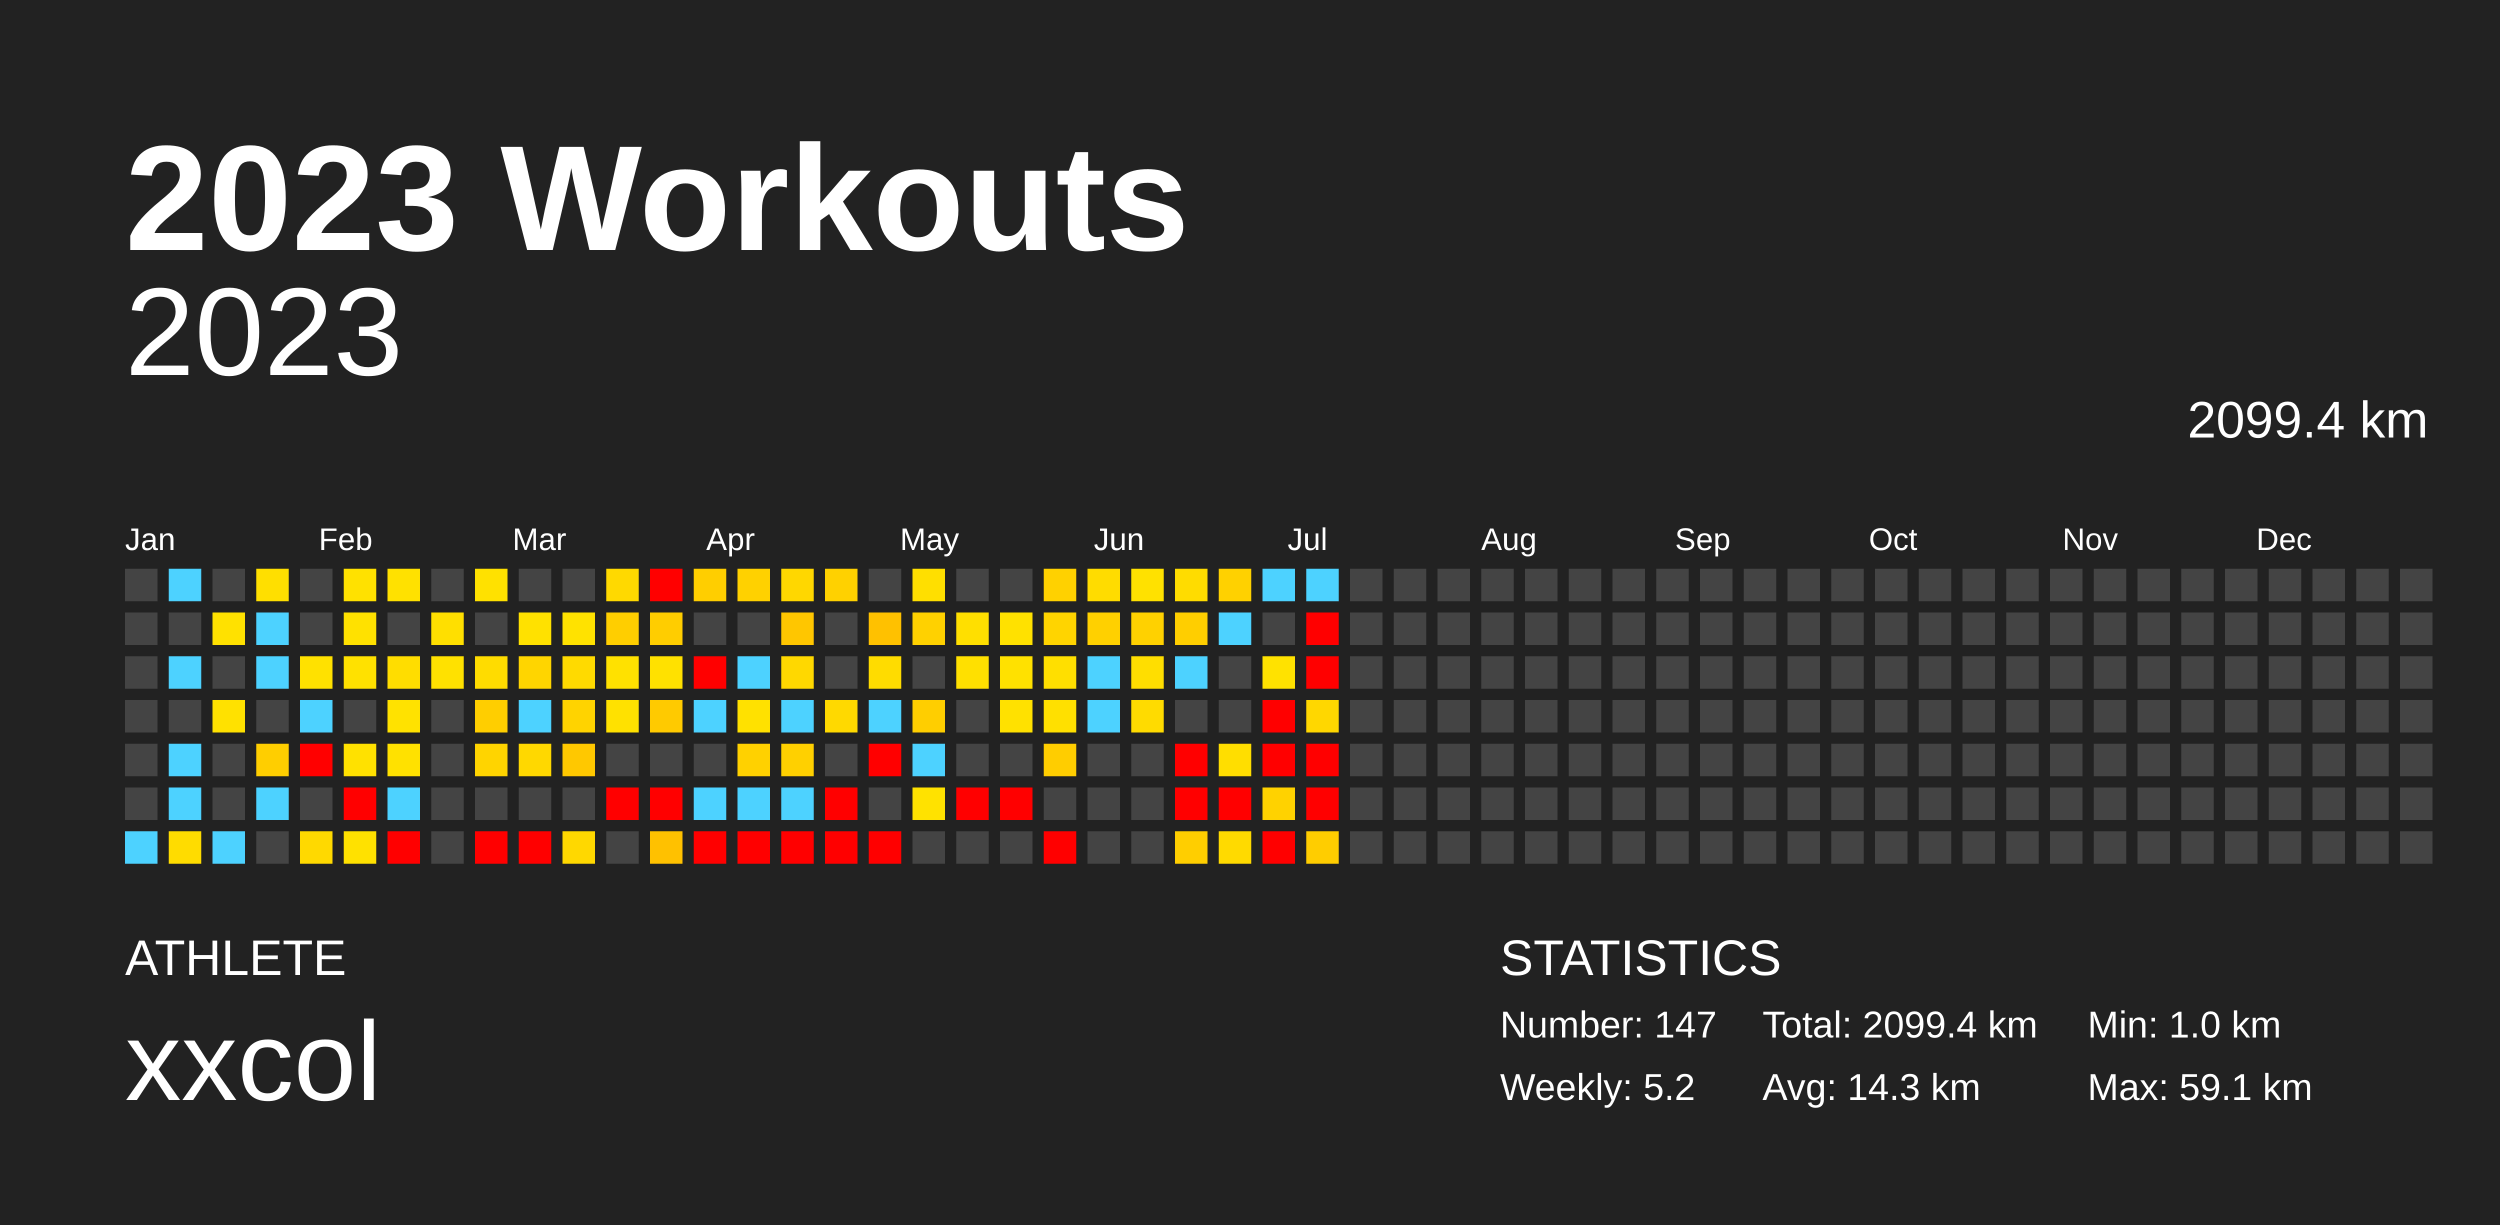
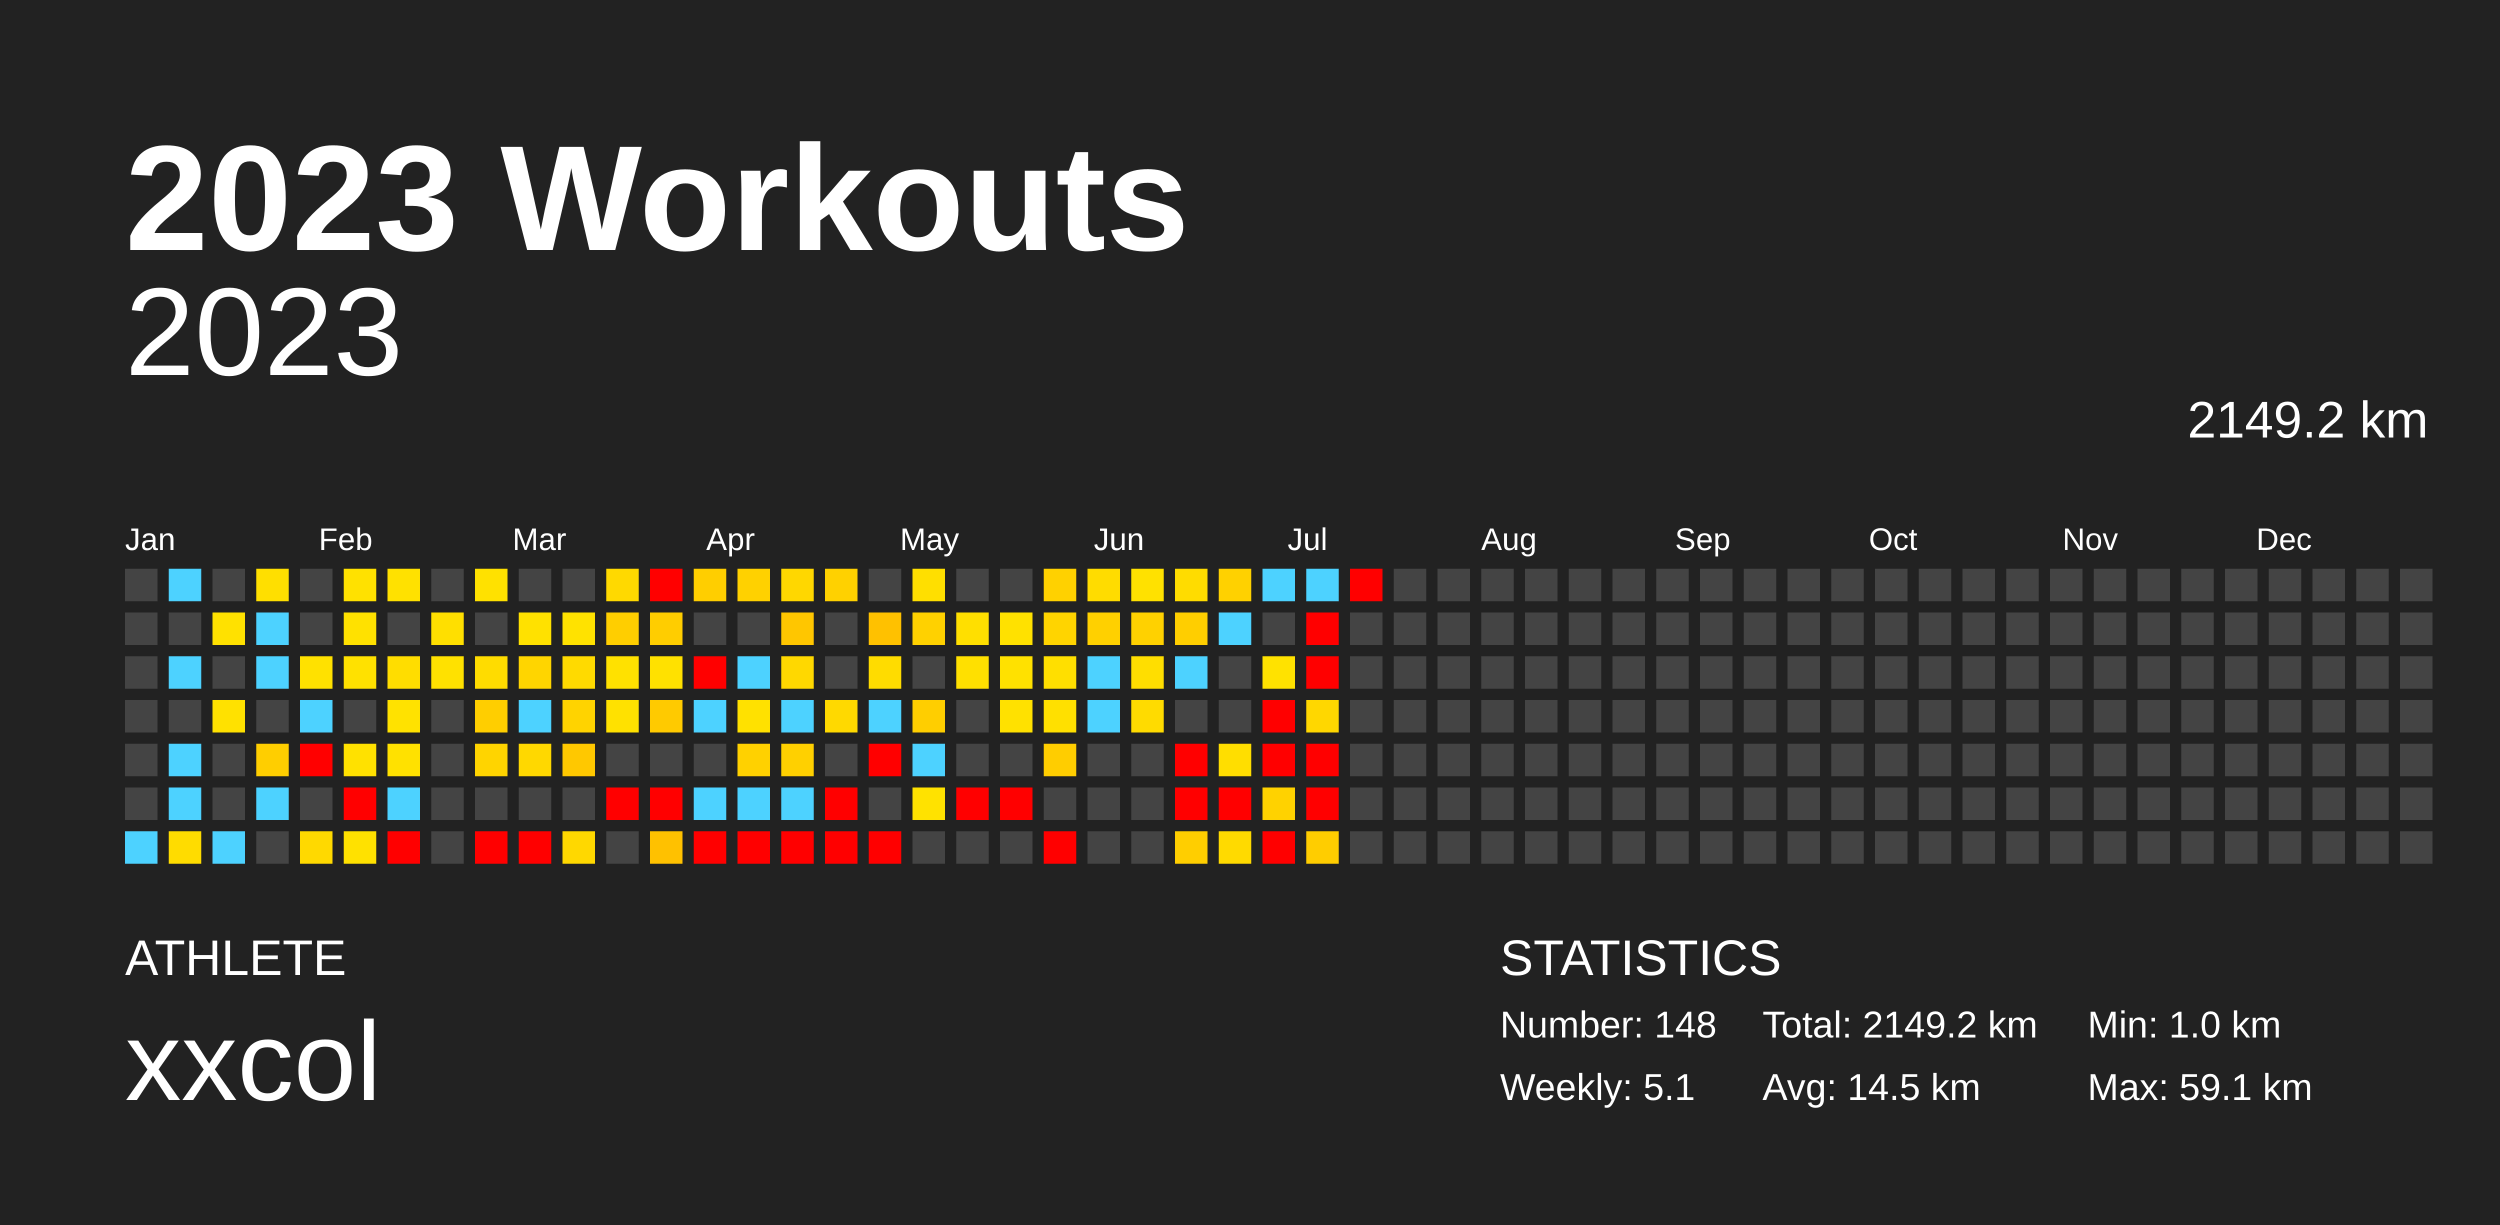
<svg xmlns="http://www.w3.org/2000/svg" baseProfile="full" height="98mm" version="1.1" viewBox="0,0,200,98" width="200mm">
  <defs />
  <rect fill="#222222" height="98" width="200" x="0" y="0" />
  <text fill="#FFFFFF" style="font-size:12px; font-family:Arial; font-weight:bold;" x="10" y="20">2023 Workouts</text>
  <text fill="#FFFFFF" style="font-size:4px; font-family:Arial" x="10" y="78">ATHLETE</text>
  <text fill="#FFFFFF" style="font-size:9px; font-family:Arial" x="10" y="88">xxcol</text>
  <text fill="#FFFFFF" style="font-size:4px; font-family:Arial" x="120" y="78">STATISTICS</text>
-   <text fill="#FFFFFF" style="font-size:3px; font-family:Arial" x="120" y="83">Number: 147</text>
-   <text fill="#FFFFFF" style="font-size:3px; font-family:Arial" x="120" y="88">Weekly: 5.2</text>
-   <text fill="#FFFFFF" style="font-size:3px; font-family:Arial" x="141" y="83">Total: 2099.4 km</text>
-   <text fill="#FFFFFF" style="font-size:3px; font-family:Arial" x="141" y="88">Avg: 14.3 km</text>
+   <text fill="#FFFFFF" style="font-size:3px; font-family:Arial" x="120" y="83">Number: 148</text>
+   <text fill="#FFFFFF" style="font-size:3px; font-family:Arial" x="120" y="88">Weekly: 5.1</text>
+   <text fill="#FFFFFF" style="font-size:3px; font-family:Arial" x="141" y="83">Total: 2149.2 km</text>
+   <text fill="#FFFFFF" style="font-size:3px; font-family:Arial" x="141" y="88">Avg: 14.5 km</text>
  <text fill="#FFFFFF" style="font-size:3px; font-family:Arial" x="167" y="83">Min: 1.0 km</text>
  <text fill="#FFFFFF" style="font-size:3px; font-family:Arial" x="167" y="88">Max: 59.1 km</text>
  <text alignment-baseline="hanging" fill="#FFFFFF" style="font-size:10.0px; font-family:Arial;" x="10" y="30">2023</text>
-   <text alignment-baseline="hanging" fill="#FFFFFF" style="font-size:4.125px; font-family:Arial;" x="175" y="35">2099.4 km</text>
+   <text alignment-baseline="hanging" fill="#FFFFFF" style="font-size:4.125px; font-family:Arial;" x="175" y="35">2149.2 km</text>
  <text fill="#FFFFFF" style="font-size:2.5px; font-family:Arial" x="10.0" y="44">Jan</text>
  <text fill="#FFFFFF" style="font-size:2.5px; font-family:Arial" x="25.5" y="44">Feb</text>
  <text fill="#FFFFFF" style="font-size:2.5px; font-family:Arial" x="41.0" y="44">Mar</text>
  <text fill="#FFFFFF" style="font-size:2.5px; font-family:Arial" x="56.5" y="44">Apr</text>
  <text fill="#FFFFFF" style="font-size:2.5px; font-family:Arial" x="72.0" y="44">May</text>
  <text fill="#FFFFFF" style="font-size:2.5px; font-family:Arial" x="87.5" y="44">Jun</text>
  <text fill="#FFFFFF" style="font-size:2.5px; font-family:Arial" x="103.0" y="44">Jul</text>
  <text fill="#FFFFFF" style="font-size:2.5px; font-family:Arial" x="118.5" y="44">Aug</text>
  <text fill="#FFFFFF" style="font-size:2.5px; font-family:Arial" x="134.0" y="44">Sep</text>
  <text fill="#FFFFFF" style="font-size:2.5px; font-family:Arial" x="149.5" y="44">Oct</text>
  <text fill="#FFFFFF" style="font-size:2.5px; font-family:Arial" x="165.0" y="44">Nov</text>
  <text fill="#FFFFFF" style="font-size:2.5px; font-family:Arial" x="180.5" y="44">Dec</text>
  <rect fill="#444444" height="2.6" width="2.6" x="10.0" y="45.5" />
  <rect fill="#444444" height="2.6" width="2.6" x="10.0" y="49.0" />
  <rect fill="#444444" height="2.6" width="2.6" x="10.0" y="52.5" />
  <rect fill="#444444" height="2.6" width="2.6" x="10.0" y="56.0" />
  <rect fill="#444444" height="2.6" width="2.6" x="10.0" y="59.5" />
  <rect fill="#444444" height="2.6" width="2.6" x="10.0" y="63.0" />
  <rect fill="#4dd2ff" height="2.6" width="2.6" x="10.0" y="66.5" />
  <rect fill="#4dd2ff" height="2.6" width="2.6" x="13.5" y="45.5" />
  <rect fill="#444444" height="2.6" width="2.6" x="13.5" y="49.0" />
  <rect fill="#4dd2ff" height="2.6" width="2.6" x="13.5" y="52.5" />
  <rect fill="#444444" height="2.6" width="2.6" x="13.5" y="56.0" />
  <rect fill="#4dd2ff" height="2.6" width="2.6" x="13.5" y="59.5" />
  <rect fill="#4dd2ff" height="2.6" width="2.6" x="13.5" y="63.0" />
  <rect fill="#ffdc00" height="2.6" width="2.6" x="13.5" y="66.5" />
  <rect fill="#444444" height="2.6" width="2.6" x="17.0" y="45.5" />
  <rect fill="#ffe100" height="2.6" width="2.6" x="17.0" y="49.0" />
  <rect fill="#444444" height="2.6" width="2.6" x="17.0" y="52.5" />
  <rect fill="#ffe100" height="2.6" width="2.6" x="17.0" y="56.0" />
  <rect fill="#444444" height="2.6" width="2.6" x="17.0" y="59.5" />
  <rect fill="#444444" height="2.6" width="2.6" x="17.0" y="63.0" />
  <rect fill="#4dd2ff" height="2.6" width="2.6" x="17.0" y="66.5" />
  <rect fill="#ffdf00" height="2.6" width="2.6" x="20.5" y="45.5" />
  <rect fill="#4dd2ff" height="2.6" width="2.6" x="20.5" y="49.0" />
  <rect fill="#4dd2ff" height="2.6" width="2.6" x="20.5" y="52.5" />
  <rect fill="#444444" height="2.6" width="2.6" x="20.5" y="56.0" />
  <rect fill="#ffce00" height="2.6" width="2.6" x="20.5" y="59.5" />
  <rect fill="#4dd2ff" height="2.6" width="2.6" x="20.5" y="63.0" />
  <rect fill="#444444" height="2.6" width="2.6" x="20.5" y="66.5" />
  <rect fill="#444444" height="2.6" width="2.6" x="24.0" y="45.5" />
  <rect fill="#444444" height="2.6" width="2.6" x="24.0" y="49.0" />
  <rect fill="#ffe100" height="2.6" width="2.6" x="24.0" y="52.5" />
  <rect fill="#4dd2ff" height="2.6" width="2.6" x="24.0" y="56.0" />
  <rect fill="red" height="2.6" width="2.6" x="24.0" y="59.5" />
  <rect fill="#444444" height="2.6" width="2.6" x="24.0" y="63.0" />
  <rect fill="#ffd900" height="2.6" width="2.6" x="24.0" y="66.5" />
  <rect fill="#ffe100" height="2.6" width="2.6" x="27.5" y="45.5" />
  <rect fill="#ffe100" height="2.6" width="2.6" x="27.5" y="49.0" />
  <rect fill="#ffe100" height="2.6" width="2.6" x="27.5" y="52.5" />
  <rect fill="#444444" height="2.6" width="2.6" x="27.5" y="56.0" />
  <rect fill="#ffe100" height="2.6" width="2.6" x="27.5" y="59.5" />
  <rect fill="red" height="2.6" width="2.6" x="27.5" y="63.0" />
  <rect fill="#ffe100" height="2.6" width="2.6" x="27.5" y="66.5" />
  <rect fill="#ffe100" height="2.6" width="2.6" x="31.0" y="45.5" />
  <rect fill="#444444" height="2.6" width="2.6" x="31.0" y="49.0" />
  <rect fill="#ffdd00" height="2.6" width="2.6" x="31.0" y="52.5" />
  <rect fill="#ffe200" height="2.6" width="2.6" x="31.0" y="56.0" />
  <rect fill="#ffe100" height="2.6" width="2.6" x="31.0" y="59.5" />
  <rect fill="#4dd2ff" height="2.6" width="2.6" x="31.0" y="63.0" />
  <rect fill="red" height="2.6" width="2.6" x="31.0" y="66.5" />
  <rect fill="#444444" height="2.6" width="2.6" x="34.5" y="45.5" />
  <rect fill="#ffdf00" height="2.6" width="2.6" x="34.5" y="49.0" />
  <rect fill="#ffe100" height="2.6" width="2.6" x="34.5" y="52.5" />
  <rect fill="#444444" height="2.6" width="2.6" x="34.5" y="56.0" />
  <rect fill="#444444" height="2.6" width="2.6" x="34.5" y="59.5" />
  <rect fill="#444444" height="2.6" width="2.6" x="34.5" y="63.0" />
  <rect fill="#444444" height="2.6" width="2.6" x="34.5" y="66.5" />
  <rect fill="#ffe100" height="2.6" width="2.6" x="38.0" y="45.5" />
  <rect fill="#444444" height="2.6" width="2.6" x="38.0" y="49.0" />
  <rect fill="#ffdc00" height="2.6" width="2.6" x="38.0" y="52.5" />
  <rect fill="#ffce00" height="2.6" width="2.6" x="38.0" y="56.0" />
  <rect fill="#ffd400" height="2.6" width="2.6" x="38.0" y="59.5" />
  <rect fill="#444444" height="2.6" width="2.6" x="38.0" y="63.0" />
  <rect fill="red" height="2.6" width="2.6" x="38.0" y="66.5" />
  <rect fill="#444444" height="2.6" width="2.6" x="41.5" y="45.5" />
  <rect fill="#ffe100" height="2.6" width="2.6" x="41.5" y="49.0" />
  <rect fill="#ffd500" height="2.6" width="2.6" x="41.5" y="52.5" />
  <rect fill="#4dd2ff" height="2.6" width="2.6" x="41.5" y="56.0" />
  <rect fill="#ffd800" height="2.6" width="2.6" x="41.5" y="59.5" />
  <rect fill="#444444" height="2.6" width="2.6" x="41.5" y="63.0" />
  <rect fill="red" height="2.6" width="2.6" x="41.5" y="66.5" />
  <rect fill="#444444" height="2.6" width="2.6" x="45.0" y="45.5" />
  <rect fill="#ffe200" height="2.6" width="2.6" x="45.0" y="49.0" />
  <rect fill="#ffda00" height="2.6" width="2.6" x="45.0" y="52.5" />
  <rect fill="#ffd300" height="2.6" width="2.6" x="45.0" y="56.0" />
  <rect fill="#ffc800" height="2.6" width="2.6" x="45.0" y="59.5" />
  <rect fill="#444444" height="2.6" width="2.6" x="45.0" y="63.0" />
  <rect fill="#ffd800" height="2.6" width="2.6" x="45.0" y="66.5" />
  <rect fill="#ffd900" height="2.6" width="2.6" x="48.5" y="45.5" />
  <rect fill="#ffce00" height="2.6" width="2.6" x="48.5" y="49.0" />
  <rect fill="#ffe100" height="2.6" width="2.6" x="48.5" y="52.5" />
  <rect fill="#ffe100" height="2.6" width="2.6" x="48.5" y="56.0" />
  <rect fill="#444444" height="2.6" width="2.6" x="48.5" y="59.5" />
  <rect fill="red" height="2.6" width="2.6" x="48.5" y="63.0" />
  <rect fill="#444444" height="2.6" width="2.6" x="48.5" y="66.5" />
  <rect fill="red" height="2.6" width="2.6" x="52.0" y="45.5" />
  <rect fill="#ffcd00" height="2.6" width="2.6" x="52.0" y="49.0" />
  <rect fill="#ffe100" height="2.6" width="2.6" x="52.0" y="52.5" />
  <rect fill="#ffca00" height="2.6" width="2.6" x="52.0" y="56.0" />
  <rect fill="#444444" height="2.6" width="2.6" x="52.0" y="59.5" />
  <rect fill="red" height="2.6" width="2.6" x="52.0" y="63.0" />
  <rect fill="#ffc100" height="2.6" width="2.6" x="52.0" y="66.5" />
  <rect fill="#ffce00" height="2.6" width="2.6" x="55.5" y="45.5" />
  <rect fill="#444444" height="2.6" width="2.6" x="55.5" y="49.0" />
  <rect fill="red" height="2.6" width="2.6" x="55.5" y="52.5" />
  <rect fill="#4dd2ff" height="2.6" width="2.6" x="55.5" y="56.0" />
  <rect fill="#444444" height="2.6" width="2.6" x="55.5" y="59.5" />
  <rect fill="#4dd2ff" height="2.6" width="2.6" x="55.5" y="63.0" />
  <rect fill="red" height="2.6" width="2.6" x="55.5" y="66.5" />
  <rect fill="#ffd100" height="2.6" width="2.6" x="59.0" y="45.5" />
  <rect fill="#444444" height="2.6" width="2.6" x="59.0" y="49.0" />
  <rect fill="#4dd2ff" height="2.6" width="2.6" x="59.0" y="52.5" />
  <rect fill="#ffe100" height="2.6" width="2.6" x="59.0" y="56.0" />
  <rect fill="#ffd100" height="2.6" width="2.6" x="59.0" y="59.5" />
  <rect fill="#4dd2ff" height="2.6" width="2.6" x="59.0" y="63.0" />
  <rect fill="red" height="2.6" width="2.6" x="59.0" y="66.5" />
  <rect fill="#ffd700" height="2.6" width="2.6" x="62.5" y="45.5" />
  <rect fill="#ffc600" height="2.6" width="2.6" x="62.5" y="49.0" />
  <rect fill="#ffd800" height="2.6" width="2.6" x="62.5" y="52.5" />
  <rect fill="#4dd2ff" height="2.6" width="2.6" x="62.5" y="56.0" />
  <rect fill="#ffd000" height="2.6" width="2.6" x="62.5" y="59.5" />
  <rect fill="#4dd2ff" height="2.6" width="2.6" x="62.5" y="63.0" />
  <rect fill="red" height="2.6" width="2.6" x="62.5" y="66.5" />
  <rect fill="#ffd100" height="2.6" width="2.6" x="66.0" y="45.5" />
  <rect fill="#444444" height="2.6" width="2.6" x="66.0" y="49.0" />
  <rect fill="#444444" height="2.6" width="2.6" x="66.0" y="52.5" />
  <rect fill="#ffd900" height="2.6" width="2.6" x="66.0" y="56.0" />
  <rect fill="#444444" height="2.6" width="2.6" x="66.0" y="59.5" />
  <rect fill="red" height="2.6" width="2.6" x="66.0" y="63.0" />
  <rect fill="red" height="2.6" width="2.6" x="66.0" y="66.5" />
  <rect fill="#444444" height="2.6" width="2.6" x="69.5" y="45.5" />
  <rect fill="#ffc100" height="2.6" width="2.6" x="69.5" y="49.0" />
  <rect fill="#ffdc00" height="2.6" width="2.6" x="69.5" y="52.5" />
  <rect fill="#4dd2ff" height="2.6" width="2.6" x="69.5" y="56.0" />
  <rect fill="red" height="2.6" width="2.6" x="69.5" y="59.5" />
  <rect fill="#444444" height="2.6" width="2.6" x="69.5" y="63.0" />
  <rect fill="red" height="2.6" width="2.6" x="69.5" y="66.5" />
  <rect fill="#ffdf00" height="2.6" width="2.6" x="73.0" y="45.5" />
  <rect fill="#ffd100" height="2.6" width="2.6" x="73.0" y="49.0" />
  <rect fill="#444444" height="2.6" width="2.6" x="73.0" y="52.5" />
  <rect fill="#ffce00" height="2.6" width="2.6" x="73.0" y="56.0" />
  <rect fill="#4dd2ff" height="2.6" width="2.6" x="73.0" y="59.5" />
  <rect fill="#ffe200" height="2.6" width="2.6" x="73.0" y="63.0" />
  <rect fill="#444444" height="2.6" width="2.6" x="73.0" y="66.5" />
  <rect fill="#444444" height="2.6" width="2.6" x="76.5" y="45.5" />
  <rect fill="#ffdf00" height="2.6" width="2.6" x="76.5" y="49.0" />
  <rect fill="#ffe000" height="2.6" width="2.6" x="76.5" y="52.5" />
  <rect fill="#444444" height="2.6" width="2.6" x="76.5" y="56.0" />
  <rect fill="#444444" height="2.6" width="2.6" x="76.5" y="59.5" />
  <rect fill="red" height="2.6" width="2.6" x="76.5" y="63.0" />
  <rect fill="#444444" height="2.6" width="2.6" x="76.5" y="66.5" />
  <rect fill="#444444" height="2.6" width="2.6" x="80.0" y="45.5" />
  <rect fill="#ffe100" height="2.6" width="2.6" x="80.0" y="49.0" />
  <rect fill="#ffe100" height="2.6" width="2.6" x="80.0" y="52.5" />
  <rect fill="#ffe100" height="2.6" width="2.6" x="80.0" y="56.0" />
  <rect fill="#444444" height="2.6" width="2.6" x="80.0" y="59.5" />
  <rect fill="red" height="2.6" width="2.6" x="80.0" y="63.0" />
  <rect fill="#444444" height="2.6" width="2.6" x="80.0" y="66.5" />
  <rect fill="#ffd100" height="2.6" width="2.6" x="83.5" y="45.5" />
  <rect fill="#ffd400" height="2.6" width="2.6" x="83.5" y="49.0" />
  <rect fill="#ffdf00" height="2.6" width="2.6" x="83.5" y="52.5" />
  <rect fill="#ffe000" height="2.6" width="2.6" x="83.5" y="56.0" />
  <rect fill="#ffcd00" height="2.6" width="2.6" x="83.5" y="59.5" />
  <rect fill="#444444" height="2.6" width="2.6" x="83.5" y="63.0" />
  <rect fill="red" height="2.6" width="2.6" x="83.5" y="66.5" />
  <rect fill="#ffdc00" height="2.6" width="2.6" x="87.0" y="45.5" />
  <rect fill="#ffd000" height="2.6" width="2.6" x="87.0" y="49.0" />
  <rect fill="#4dd2ff" height="2.6" width="2.6" x="87.0" y="52.5" />
  <rect fill="#4dd2ff" height="2.6" width="2.6" x="87.0" y="56.0" />
  <rect fill="#444444" height="2.6" width="2.6" x="87.0" y="59.5" />
  <rect fill="#444444" height="2.6" width="2.6" x="87.0" y="63.0" />
  <rect fill="#444444" height="2.6" width="2.6" x="87.0" y="66.5" />
  <rect fill="#ffe100" height="2.6" width="2.6" x="90.5" y="45.5" />
  <rect fill="#ffd100" height="2.6" width="2.6" x="90.5" y="49.0" />
  <rect fill="#ffde00" height="2.6" width="2.6" x="90.5" y="52.5" />
  <rect fill="#ffdb00" height="2.6" width="2.6" x="90.5" y="56.0" />
  <rect fill="#444444" height="2.6" width="2.6" x="90.5" y="59.5" />
  <rect fill="#444444" height="2.6" width="2.6" x="90.5" y="63.0" />
  <rect fill="#444444" height="2.6" width="2.6" x="90.5" y="66.5" />
  <rect fill="#ffdc00" height="2.6" width="2.6" x="94.0" y="45.5" />
  <rect fill="#ffce00" height="2.6" width="2.6" x="94.0" y="49.0" />
  <rect fill="#4dd2ff" height="2.6" width="2.6" x="94.0" y="52.5" />
  <rect fill="#444444" height="2.6" width="2.6" x="94.0" y="56.0" />
  <rect fill="red" height="2.6" width="2.6" x="94.0" y="59.5" />
  <rect fill="red" height="2.6" width="2.6" x="94.0" y="63.0" />
  <rect fill="#ffce00" height="2.6" width="2.6" x="94.0" y="66.5" />
  <rect fill="#ffd100" height="2.6" width="2.6" x="97.5" y="45.5" />
  <rect fill="#4dd2ff" height="2.6" width="2.6" x="97.5" y="49.0" />
  <rect fill="#444444" height="2.6" width="2.6" x="97.5" y="52.5" />
  <rect fill="#444444" height="2.6" width="2.6" x="97.5" y="56.0" />
  <rect fill="#ffde00" height="2.6" width="2.6" x="97.5" y="59.5" />
  <rect fill="red" height="2.6" width="2.6" x="97.5" y="63.0" />
  <rect fill="#ffda00" height="2.6" width="2.6" x="97.5" y="66.5" />
  <rect fill="#4dd2ff" height="2.6" width="2.6" x="101.0" y="45.5" />
  <rect fill="#444444" height="2.6" width="2.6" x="101.0" y="49.0" />
  <rect fill="#ffe200" height="2.6" width="2.6" x="101.0" y="52.5" />
  <rect fill="red" height="2.6" width="2.6" x="101.0" y="56.0" />
  <rect fill="red" height="2.6" width="2.6" x="101.0" y="59.5" />
  <rect fill="#ffd200" height="2.6" width="2.6" x="101.0" y="63.0" />
  <rect fill="red" height="2.6" width="2.6" x="101.0" y="66.5" />
  <rect fill="#4dd2ff" height="2.6" width="2.6" x="104.5" y="45.5" />
  <rect fill="red" height="2.6" width="2.6" x="104.5" y="49.0" />
  <rect fill="red" height="2.6" width="2.6" x="104.5" y="52.5" />
  <rect fill="#ffd700" height="2.6" width="2.6" x="104.5" y="56.0" />
  <rect fill="red" height="2.6" width="2.6" x="104.5" y="59.5" />
  <rect fill="red" height="2.6" width="2.6" x="104.5" y="63.0" />
  <rect fill="#ffcd00" height="2.6" width="2.6" x="104.5" y="66.5" />
-   <rect fill="#444444" height="2.6" width="2.6" x="108.0" y="45.5" />
+   <rect fill="red" height="2.6" width="2.6" x="108.0" y="45.5" />
  <rect fill="#444444" height="2.6" width="2.6" x="108.0" y="49.0" />
  <rect fill="#444444" height="2.6" width="2.6" x="108.0" y="52.5" />
  <rect fill="#444444" height="2.6" width="2.6" x="108.0" y="56.0" />
  <rect fill="#444444" height="2.6" width="2.6" x="108.0" y="59.5" />
  <rect fill="#444444" height="2.6" width="2.6" x="108.0" y="63.0" />
  <rect fill="#444444" height="2.6" width="2.6" x="108.0" y="66.5" />
  <rect fill="#444444" height="2.6" width="2.6" x="111.5" y="45.5" />
  <rect fill="#444444" height="2.6" width="2.6" x="111.5" y="49.0" />
  <rect fill="#444444" height="2.6" width="2.6" x="111.5" y="52.5" />
  <rect fill="#444444" height="2.6" width="2.6" x="111.5" y="56.0" />
  <rect fill="#444444" height="2.6" width="2.6" x="111.5" y="59.5" />
  <rect fill="#444444" height="2.6" width="2.6" x="111.5" y="63.0" />
  <rect fill="#444444" height="2.6" width="2.6" x="111.5" y="66.5" />
  <rect fill="#444444" height="2.6" width="2.6" x="115.0" y="45.5" />
  <rect fill="#444444" height="2.6" width="2.6" x="115.0" y="49.0" />
  <rect fill="#444444" height="2.6" width="2.6" x="115.0" y="52.5" />
  <rect fill="#444444" height="2.6" width="2.6" x="115.0" y="56.0" />
  <rect fill="#444444" height="2.6" width="2.6" x="115.0" y="59.5" />
  <rect fill="#444444" height="2.6" width="2.6" x="115.0" y="63.0" />
  <rect fill="#444444" height="2.6" width="2.6" x="115.0" y="66.5" />
  <rect fill="#444444" height="2.6" width="2.6" x="118.5" y="45.5" />
  <rect fill="#444444" height="2.6" width="2.6" x="118.5" y="49.0" />
  <rect fill="#444444" height="2.6" width="2.6" x="118.5" y="52.5" />
  <rect fill="#444444" height="2.6" width="2.6" x="118.5" y="56.0" />
  <rect fill="#444444" height="2.6" width="2.6" x="118.5" y="59.5" />
  <rect fill="#444444" height="2.6" width="2.6" x="118.5" y="63.0" />
  <rect fill="#444444" height="2.6" width="2.6" x="118.5" y="66.5" />
  <rect fill="#444444" height="2.6" width="2.6" x="122.0" y="45.5" />
  <rect fill="#444444" height="2.6" width="2.6" x="122.0" y="49.0" />
  <rect fill="#444444" height="2.6" width="2.6" x="122.0" y="52.5" />
  <rect fill="#444444" height="2.6" width="2.6" x="122.0" y="56.0" />
  <rect fill="#444444" height="2.6" width="2.6" x="122.0" y="59.5" />
  <rect fill="#444444" height="2.6" width="2.6" x="122.0" y="63.0" />
  <rect fill="#444444" height="2.6" width="2.6" x="122.0" y="66.5" />
  <rect fill="#444444" height="2.6" width="2.6" x="125.5" y="45.5" />
  <rect fill="#444444" height="2.6" width="2.6" x="125.5" y="49.0" />
  <rect fill="#444444" height="2.6" width="2.6" x="125.5" y="52.5" />
  <rect fill="#444444" height="2.6" width="2.6" x="125.5" y="56.0" />
  <rect fill="#444444" height="2.6" width="2.6" x="125.5" y="59.5" />
  <rect fill="#444444" height="2.6" width="2.6" x="125.5" y="63.0" />
  <rect fill="#444444" height="2.6" width="2.6" x="125.5" y="66.5" />
  <rect fill="#444444" height="2.6" width="2.6" x="129.0" y="45.5" />
  <rect fill="#444444" height="2.6" width="2.6" x="129.0" y="49.0" />
  <rect fill="#444444" height="2.6" width="2.6" x="129.0" y="52.5" />
  <rect fill="#444444" height="2.6" width="2.6" x="129.0" y="56.0" />
  <rect fill="#444444" height="2.6" width="2.6" x="129.0" y="59.5" />
  <rect fill="#444444" height="2.6" width="2.6" x="129.0" y="63.0" />
  <rect fill="#444444" height="2.6" width="2.6" x="129.0" y="66.5" />
  <rect fill="#444444" height="2.6" width="2.6" x="132.5" y="45.5" />
  <rect fill="#444444" height="2.6" width="2.6" x="132.5" y="49.0" />
  <rect fill="#444444" height="2.6" width="2.6" x="132.5" y="52.5" />
  <rect fill="#444444" height="2.6" width="2.6" x="132.5" y="56.0" />
  <rect fill="#444444" height="2.6" width="2.6" x="132.5" y="59.5" />
  <rect fill="#444444" height="2.6" width="2.6" x="132.5" y="63.0" />
  <rect fill="#444444" height="2.6" width="2.6" x="132.5" y="66.5" />
  <rect fill="#444444" height="2.6" width="2.6" x="136.0" y="45.5" />
  <rect fill="#444444" height="2.6" width="2.6" x="136.0" y="49.0" />
  <rect fill="#444444" height="2.6" width="2.6" x="136.0" y="52.5" />
  <rect fill="#444444" height="2.6" width="2.6" x="136.0" y="56.0" />
  <rect fill="#444444" height="2.6" width="2.6" x="136.0" y="59.5" />
  <rect fill="#444444" height="2.6" width="2.6" x="136.0" y="63.0" />
  <rect fill="#444444" height="2.6" width="2.6" x="136.0" y="66.5" />
  <rect fill="#444444" height="2.6" width="2.6" x="139.5" y="45.5" />
  <rect fill="#444444" height="2.6" width="2.6" x="139.5" y="49.0" />
  <rect fill="#444444" height="2.6" width="2.6" x="139.5" y="52.5" />
  <rect fill="#444444" height="2.6" width="2.6" x="139.5" y="56.0" />
  <rect fill="#444444" height="2.6" width="2.6" x="139.5" y="59.5" />
  <rect fill="#444444" height="2.6" width="2.6" x="139.5" y="63.0" />
  <rect fill="#444444" height="2.6" width="2.6" x="139.5" y="66.5" />
  <rect fill="#444444" height="2.6" width="2.6" x="143.0" y="45.5" />
  <rect fill="#444444" height="2.6" width="2.6" x="143.0" y="49.0" />
  <rect fill="#444444" height="2.6" width="2.6" x="143.0" y="52.5" />
  <rect fill="#444444" height="2.6" width="2.6" x="143.0" y="56.0" />
  <rect fill="#444444" height="2.6" width="2.6" x="143.0" y="59.5" />
  <rect fill="#444444" height="2.6" width="2.6" x="143.0" y="63.0" />
  <rect fill="#444444" height="2.6" width="2.6" x="143.0" y="66.5" />
  <rect fill="#444444" height="2.6" width="2.6" x="146.5" y="45.5" />
  <rect fill="#444444" height="2.6" width="2.6" x="146.5" y="49.0" />
  <rect fill="#444444" height="2.6" width="2.6" x="146.5" y="52.5" />
  <rect fill="#444444" height="2.6" width="2.6" x="146.5" y="56.0" />
  <rect fill="#444444" height="2.6" width="2.6" x="146.5" y="59.5" />
  <rect fill="#444444" height="2.6" width="2.6" x="146.5" y="63.0" />
  <rect fill="#444444" height="2.6" width="2.6" x="146.5" y="66.5" />
  <rect fill="#444444" height="2.6" width="2.6" x="150.0" y="45.5" />
  <rect fill="#444444" height="2.6" width="2.6" x="150.0" y="49.0" />
  <rect fill="#444444" height="2.6" width="2.6" x="150.0" y="52.5" />
  <rect fill="#444444" height="2.6" width="2.6" x="150.0" y="56.0" />
  <rect fill="#444444" height="2.6" width="2.6" x="150.0" y="59.5" />
  <rect fill="#444444" height="2.6" width="2.6" x="150.0" y="63.0" />
  <rect fill="#444444" height="2.6" width="2.6" x="150.0" y="66.5" />
  <rect fill="#444444" height="2.6" width="2.6" x="153.5" y="45.5" />
  <rect fill="#444444" height="2.6" width="2.6" x="153.5" y="49.0" />
  <rect fill="#444444" height="2.6" width="2.6" x="153.5" y="52.5" />
  <rect fill="#444444" height="2.6" width="2.6" x="153.5" y="56.0" />
  <rect fill="#444444" height="2.6" width="2.6" x="153.5" y="59.5" />
  <rect fill="#444444" height="2.6" width="2.6" x="153.5" y="63.0" />
  <rect fill="#444444" height="2.6" width="2.6" x="153.5" y="66.5" />
  <rect fill="#444444" height="2.6" width="2.6" x="157.0" y="45.5" />
  <rect fill="#444444" height="2.6" width="2.6" x="157.0" y="49.0" />
  <rect fill="#444444" height="2.6" width="2.6" x="157.0" y="52.5" />
  <rect fill="#444444" height="2.6" width="2.6" x="157.0" y="56.0" />
  <rect fill="#444444" height="2.6" width="2.6" x="157.0" y="59.5" />
  <rect fill="#444444" height="2.6" width="2.6" x="157.0" y="63.0" />
  <rect fill="#444444" height="2.6" width="2.6" x="157.0" y="66.5" />
  <rect fill="#444444" height="2.6" width="2.6" x="160.5" y="45.5" />
  <rect fill="#444444" height="2.6" width="2.6" x="160.5" y="49.0" />
  <rect fill="#444444" height="2.6" width="2.6" x="160.5" y="52.5" />
  <rect fill="#444444" height="2.6" width="2.6" x="160.5" y="56.0" />
  <rect fill="#444444" height="2.6" width="2.6" x="160.5" y="59.5" />
  <rect fill="#444444" height="2.6" width="2.6" x="160.5" y="63.0" />
  <rect fill="#444444" height="2.6" width="2.6" x="160.5" y="66.5" />
  <rect fill="#444444" height="2.6" width="2.6" x="164.0" y="45.5" />
  <rect fill="#444444" height="2.6" width="2.6" x="164.0" y="49.0" />
  <rect fill="#444444" height="2.6" width="2.6" x="164.0" y="52.5" />
  <rect fill="#444444" height="2.6" width="2.6" x="164.0" y="56.0" />
  <rect fill="#444444" height="2.6" width="2.6" x="164.0" y="59.5" />
  <rect fill="#444444" height="2.6" width="2.6" x="164.0" y="63.0" />
  <rect fill="#444444" height="2.6" width="2.6" x="164.0" y="66.5" />
  <rect fill="#444444" height="2.6" width="2.6" x="167.5" y="45.5" />
  <rect fill="#444444" height="2.6" width="2.6" x="167.5" y="49.0" />
  <rect fill="#444444" height="2.6" width="2.6" x="167.5" y="52.5" />
  <rect fill="#444444" height="2.6" width="2.6" x="167.5" y="56.0" />
  <rect fill="#444444" height="2.6" width="2.6" x="167.5" y="59.5" />
  <rect fill="#444444" height="2.6" width="2.6" x="167.5" y="63.0" />
  <rect fill="#444444" height="2.6" width="2.6" x="167.5" y="66.5" />
  <rect fill="#444444" height="2.6" width="2.6" x="171.0" y="45.5" />
  <rect fill="#444444" height="2.6" width="2.6" x="171.0" y="49.0" />
  <rect fill="#444444" height="2.6" width="2.6" x="171.0" y="52.5" />
  <rect fill="#444444" height="2.6" width="2.6" x="171.0" y="56.0" />
  <rect fill="#444444" height="2.6" width="2.6" x="171.0" y="59.5" />
  <rect fill="#444444" height="2.6" width="2.6" x="171.0" y="63.0" />
  <rect fill="#444444" height="2.6" width="2.6" x="171.0" y="66.5" />
  <rect fill="#444444" height="2.6" width="2.6" x="174.5" y="45.5" />
  <rect fill="#444444" height="2.6" width="2.6" x="174.5" y="49.0" />
  <rect fill="#444444" height="2.6" width="2.6" x="174.5" y="52.5" />
  <rect fill="#444444" height="2.6" width="2.6" x="174.5" y="56.0" />
  <rect fill="#444444" height="2.6" width="2.6" x="174.5" y="59.5" />
  <rect fill="#444444" height="2.6" width="2.6" x="174.5" y="63.0" />
  <rect fill="#444444" height="2.6" width="2.6" x="174.5" y="66.5" />
  <rect fill="#444444" height="2.6" width="2.6" x="178.0" y="45.5" />
  <rect fill="#444444" height="2.6" width="2.6" x="178.0" y="49.0" />
  <rect fill="#444444" height="2.6" width="2.6" x="178.0" y="52.5" />
  <rect fill="#444444" height="2.6" width="2.6" x="178.0" y="56.0" />
  <rect fill="#444444" height="2.6" width="2.6" x="178.0" y="59.5" />
  <rect fill="#444444" height="2.6" width="2.6" x="178.0" y="63.0" />
  <rect fill="#444444" height="2.6" width="2.6" x="178.0" y="66.5" />
  <rect fill="#444444" height="2.6" width="2.6" x="181.5" y="45.5" />
  <rect fill="#444444" height="2.6" width="2.6" x="181.5" y="49.0" />
  <rect fill="#444444" height="2.6" width="2.6" x="181.5" y="52.5" />
  <rect fill="#444444" height="2.6" width="2.6" x="181.5" y="56.0" />
  <rect fill="#444444" height="2.6" width="2.6" x="181.5" y="59.5" />
  <rect fill="#444444" height="2.6" width="2.6" x="181.5" y="63.0" />
  <rect fill="#444444" height="2.6" width="2.6" x="181.5" y="66.5" />
  <rect fill="#444444" height="2.6" width="2.6" x="185.0" y="45.5" />
  <rect fill="#444444" height="2.6" width="2.6" x="185.0" y="49.0" />
  <rect fill="#444444" height="2.6" width="2.6" x="185.0" y="52.5" />
  <rect fill="#444444" height="2.6" width="2.6" x="185.0" y="56.0" />
  <rect fill="#444444" height="2.6" width="2.6" x="185.0" y="59.5" />
  <rect fill="#444444" height="2.6" width="2.6" x="185.0" y="63.0" />
  <rect fill="#444444" height="2.6" width="2.6" x="185.0" y="66.5" />
  <rect fill="#444444" height="2.6" width="2.6" x="188.5" y="45.5" />
  <rect fill="#444444" height="2.6" width="2.6" x="188.5" y="49.0" />
  <rect fill="#444444" height="2.6" width="2.6" x="188.5" y="52.5" />
  <rect fill="#444444" height="2.6" width="2.6" x="188.5" y="56.0" />
  <rect fill="#444444" height="2.6" width="2.6" x="188.5" y="59.5" />
  <rect fill="#444444" height="2.6" width="2.6" x="188.5" y="63.0" />
  <rect fill="#444444" height="2.6" width="2.6" x="188.5" y="66.5" />
  <rect fill="#444444" height="2.6" width="2.6" x="192.0" y="45.5" />
  <rect fill="#444444" height="2.6" width="2.6" x="192.0" y="49.0" />
  <rect fill="#444444" height="2.6" width="2.6" x="192.0" y="52.5" />
  <rect fill="#444444" height="2.6" width="2.6" x="192.0" y="56.0" />
  <rect fill="#444444" height="2.6" width="2.6" x="192.0" y="59.5" />
  <rect fill="#444444" height="2.6" width="2.6" x="192.0" y="63.0" />
  <rect fill="#444444" height="2.6" width="2.6" x="192.0" y="66.5" />
</svg>
